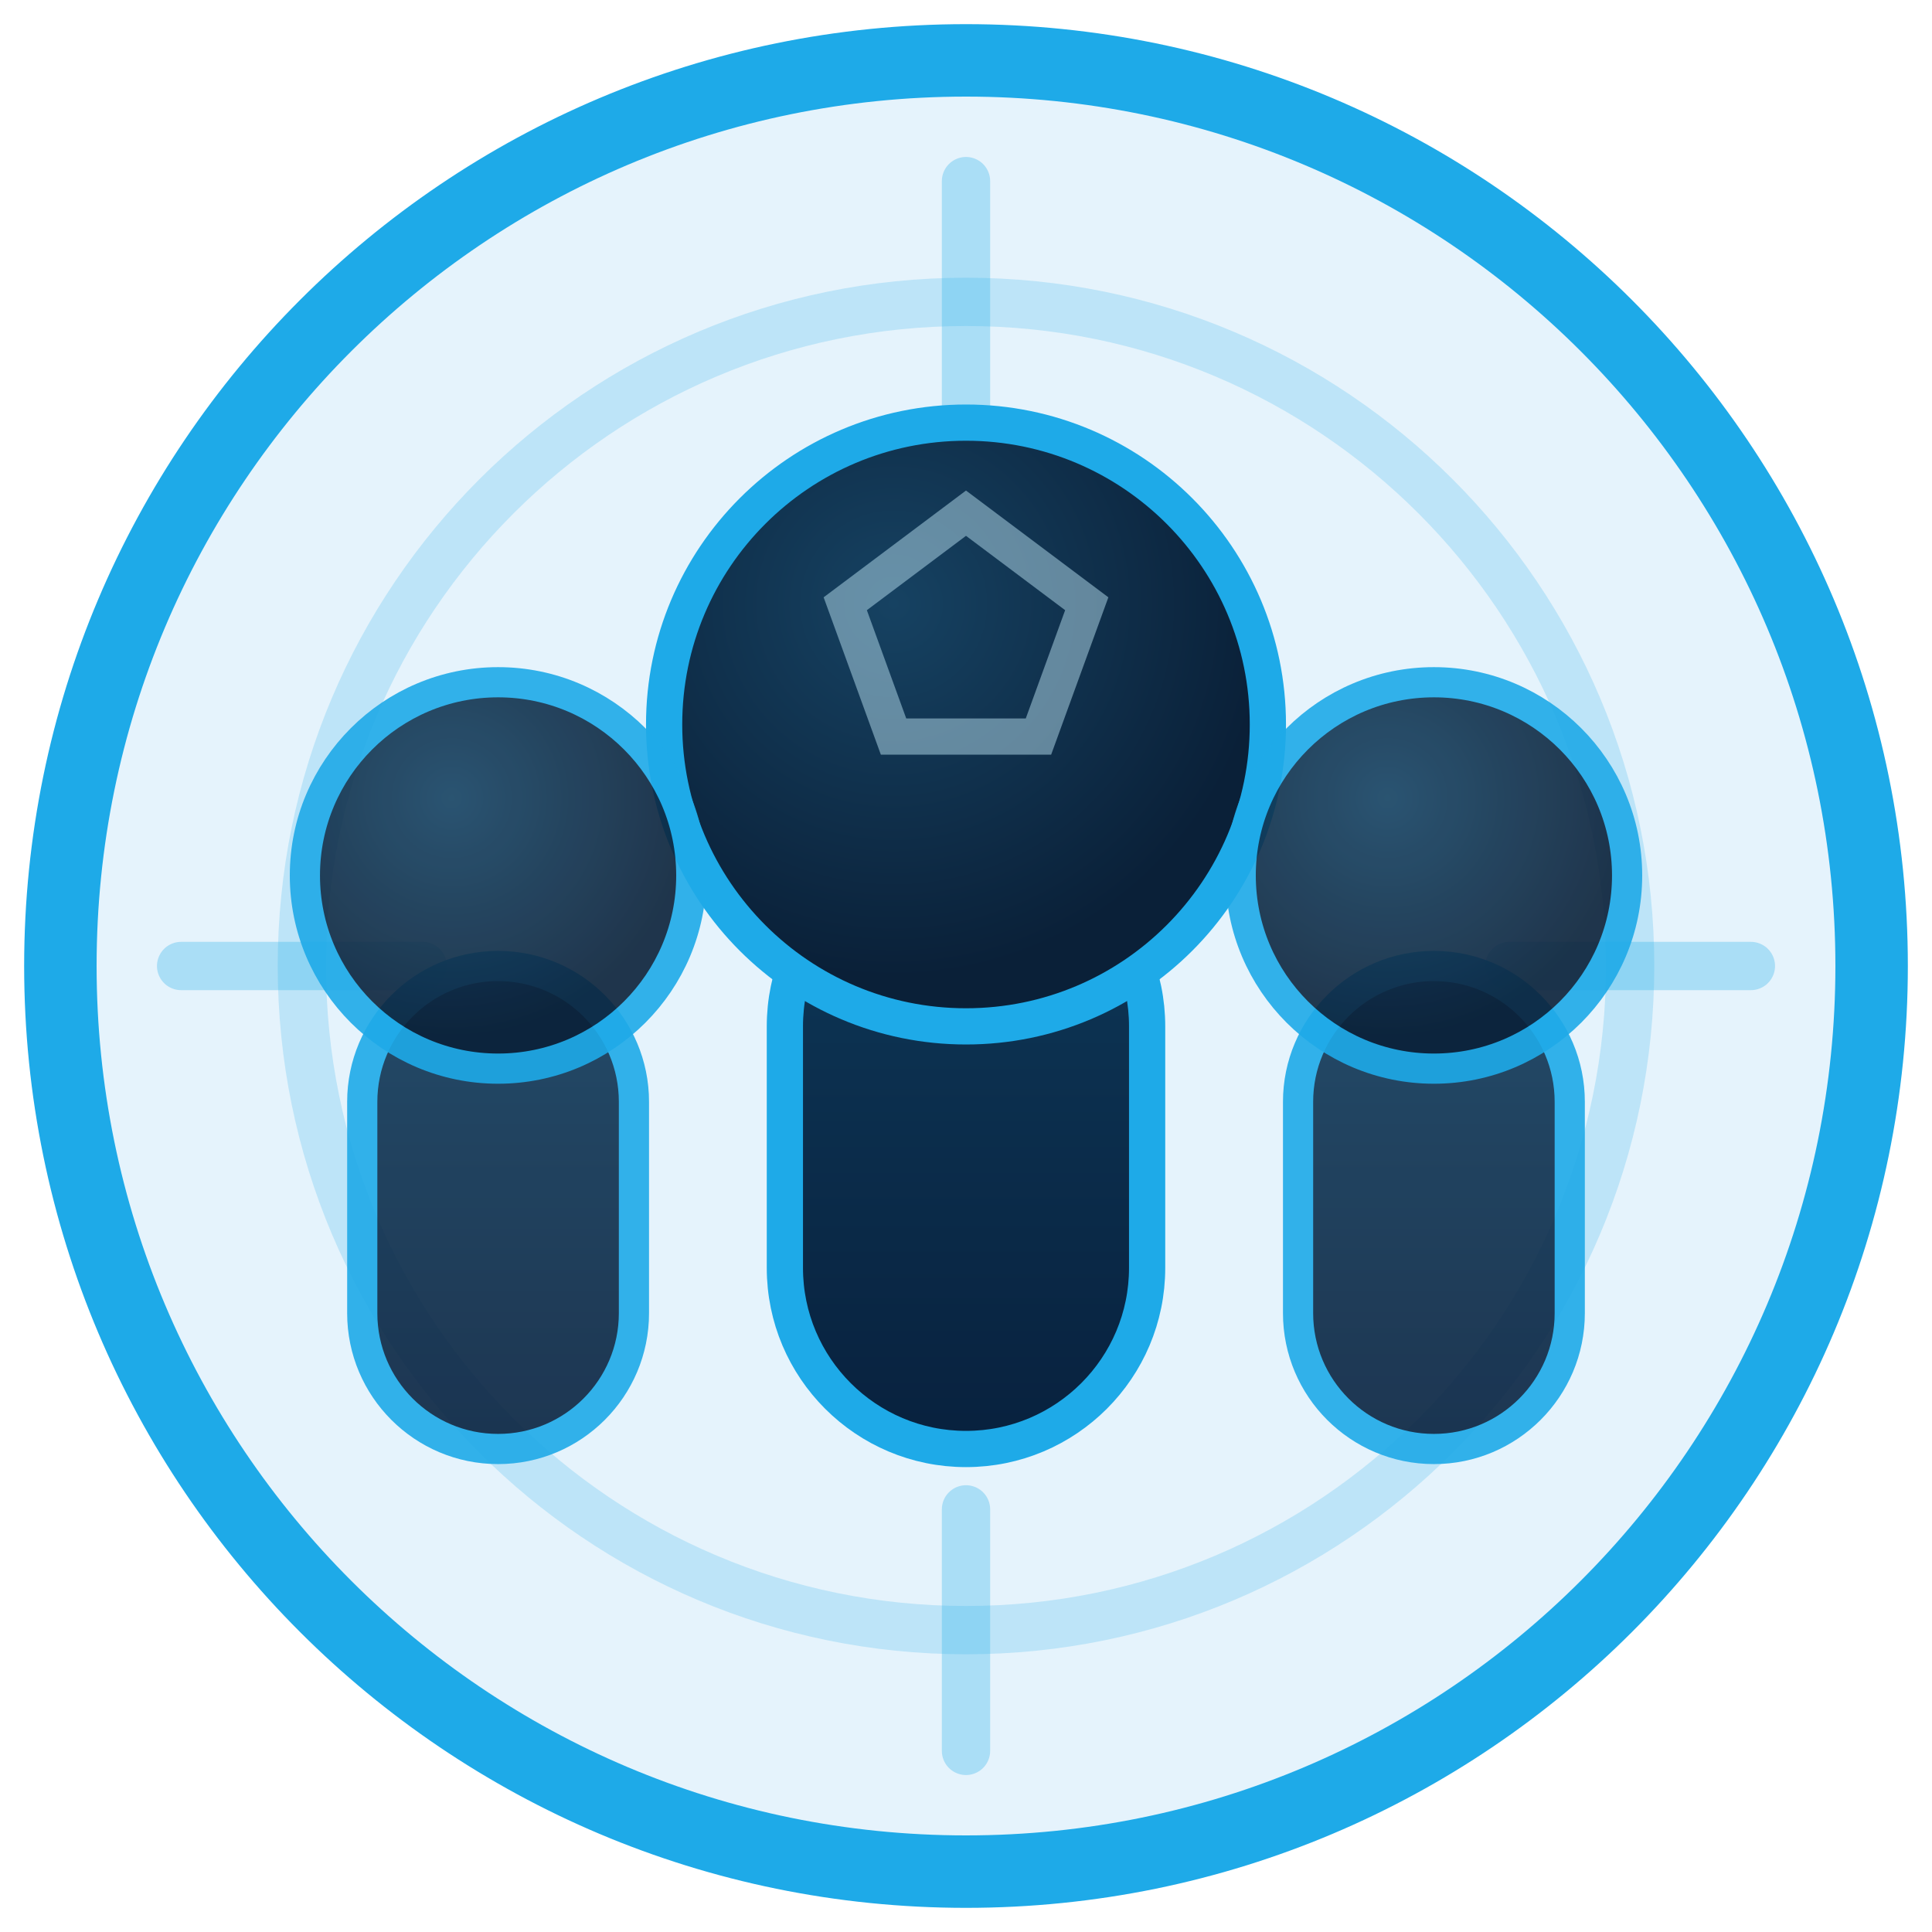
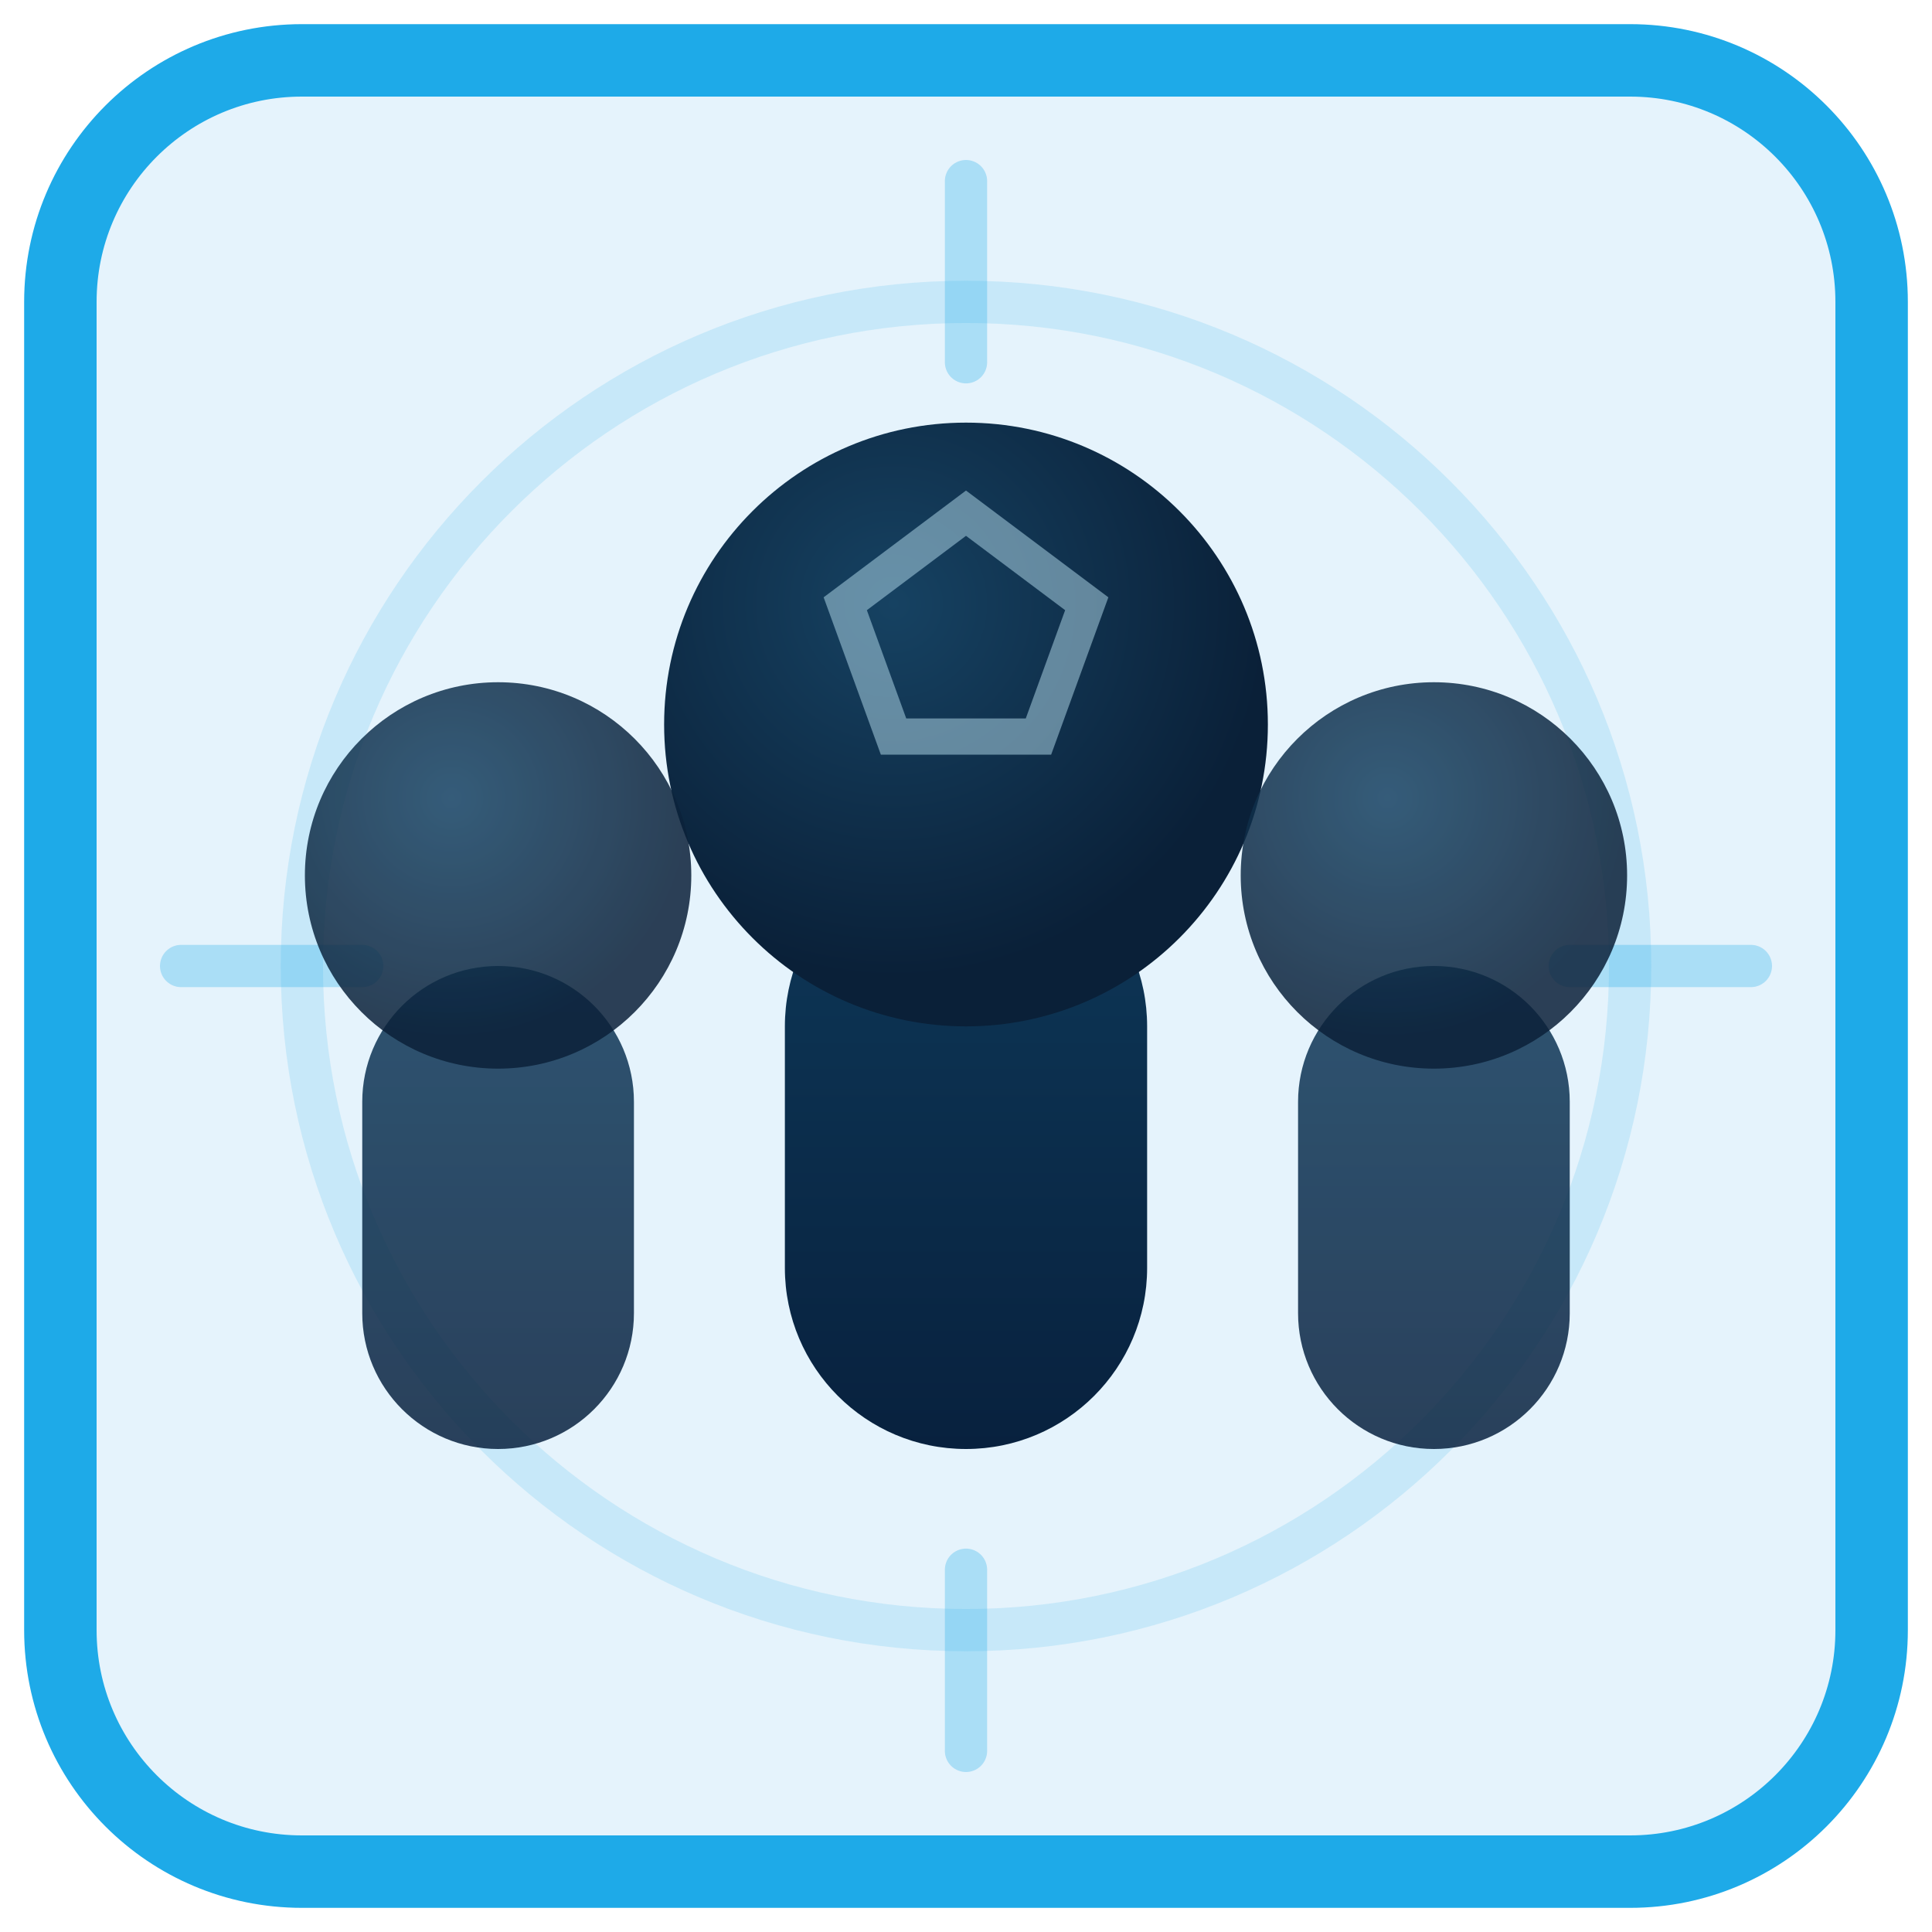
<svg xmlns="http://www.w3.org/2000/svg" viewBox="0 0 32 32" fill="none">
  <defs>
    <linearGradient id="p" x1="0%" y1="0%" x2="0%" y2="100%">
      <stop offset="0%" stop-color="#0e3858" />
      <stop offset="100%" stop-color="#08213e" />
    </linearGradient>
    <radialGradient id="b" cx="38%" cy="30%" r="62%">
      <stop offset="0%" stop-color="#164262" />
      <stop offset="100%" stop-color="#0a2038" />
    </radialGradient>
  </defs>
-   <circle cx="16" cy="16" r="15" fill="#e5f3fc" stroke="#1eaae8" stroke-width="1.2" />
-   <line x1="16" y1="3" x2="16" y2="7" stroke="#1eaae8" stroke-width="0.8" opacity="0.3" stroke-linecap="round" />
-   <line x1="16" y1="25" x2="16" y2="29" stroke="#1eaae8" stroke-width="0.8" opacity="0.3" stroke-linecap="round" />
-   <line x1="3" y1="16" x2="7" y2="16" stroke="#1eaae8" stroke-width="0.8" opacity="0.3" stroke-linecap="round" />
-   <line x1="25" y1="16" x2="29" y2="16" stroke="#1eaae8" stroke-width="0.8" opacity="0.3" stroke-linecap="round" />
-   <circle cx="16" cy="16" r="11" fill="none" stroke="#1eaae8" stroke-width="0.8" opacity="0.2" />
-   <rect x="13" y="14" width="6" height="10" rx="3" fill="url(#p)" stroke="#1eaae8" stroke-width="0.6" />
-   <circle cx="16" cy="12" r="5" fill="url(#b)" stroke="#1eaae8" stroke-width="0.6" />
+   <rect x="1" y="1" width="30" height="30" rx="4" ry="4" fill="#e5f3fc" stroke="#1eaae8" stroke-width="1.2" />
+   <line x1="16" y1="3" x2="16" y2="6" stroke="#1eaae8" stroke-width="0.7" opacity="0.3" stroke-linecap="round" />
+   <line x1="16" y1="26" x2="16" y2="29" stroke="#1eaae8" stroke-width="0.7" opacity="0.3" stroke-linecap="round" />
+   <line x1="3" y1="16" x2="6" y2="16" stroke="#1eaae8" stroke-width="0.7" opacity="0.3" stroke-linecap="round" />
+   <line x1="26" y1="16" x2="29" y2="16" stroke="#1eaae8" stroke-width="0.7" opacity="0.3" stroke-linecap="round" />
+   <circle cx="16" cy="16" r="11" fill="none" stroke="#1eaae8" stroke-width="0.7" opacity="0.15" />
+   <rect x="13" y="14" width="6" height="10" rx="3" fill="url(#p)" />
+   <circle cx="16" cy="12" r="5" fill="url(#b)" />
  <polygon points="16,8.5 18,10 17.2,12.2 14.8,12.2 14,10" fill="none" stroke="#b8dff0" stroke-width="0.6" opacity="0.5" />
-   <rect x="6" y="16" width="4.5" height="8" rx="2.25" fill="url(#p)" stroke="#1eaae8" stroke-width="0.5" opacity="0.9" />
-   <circle cx="8.25" cy="14.5" r="3.2" fill="url(#b)" stroke="#1eaae8" stroke-width="0.5" opacity="0.9" />
-   <rect x="21.5" y="16" width="4.5" height="8" rx="2.25" fill="url(#p)" stroke="#1eaae8" stroke-width="0.5" opacity="0.9" />
-   <circle cx="23.75" cy="14.5" r="3.2" fill="url(#b)" stroke="#1eaae8" stroke-width="0.5" opacity="0.9" />
+   <rect x="6" y="16" width="4.5" height="8" rx="2.25" fill="url(#p)" opacity="0.85" />
+   <circle cx="8.25" cy="14.5" r="3.2" fill="url(#b)" opacity="0.85" />
+   <rect x="21.5" y="16" width="4.5" height="8" rx="2.25" fill="url(#p)" opacity="0.85" />
+   <circle cx="23.75" cy="14.5" r="3.2" fill="url(#b)" opacity="0.85" />
</svg>
